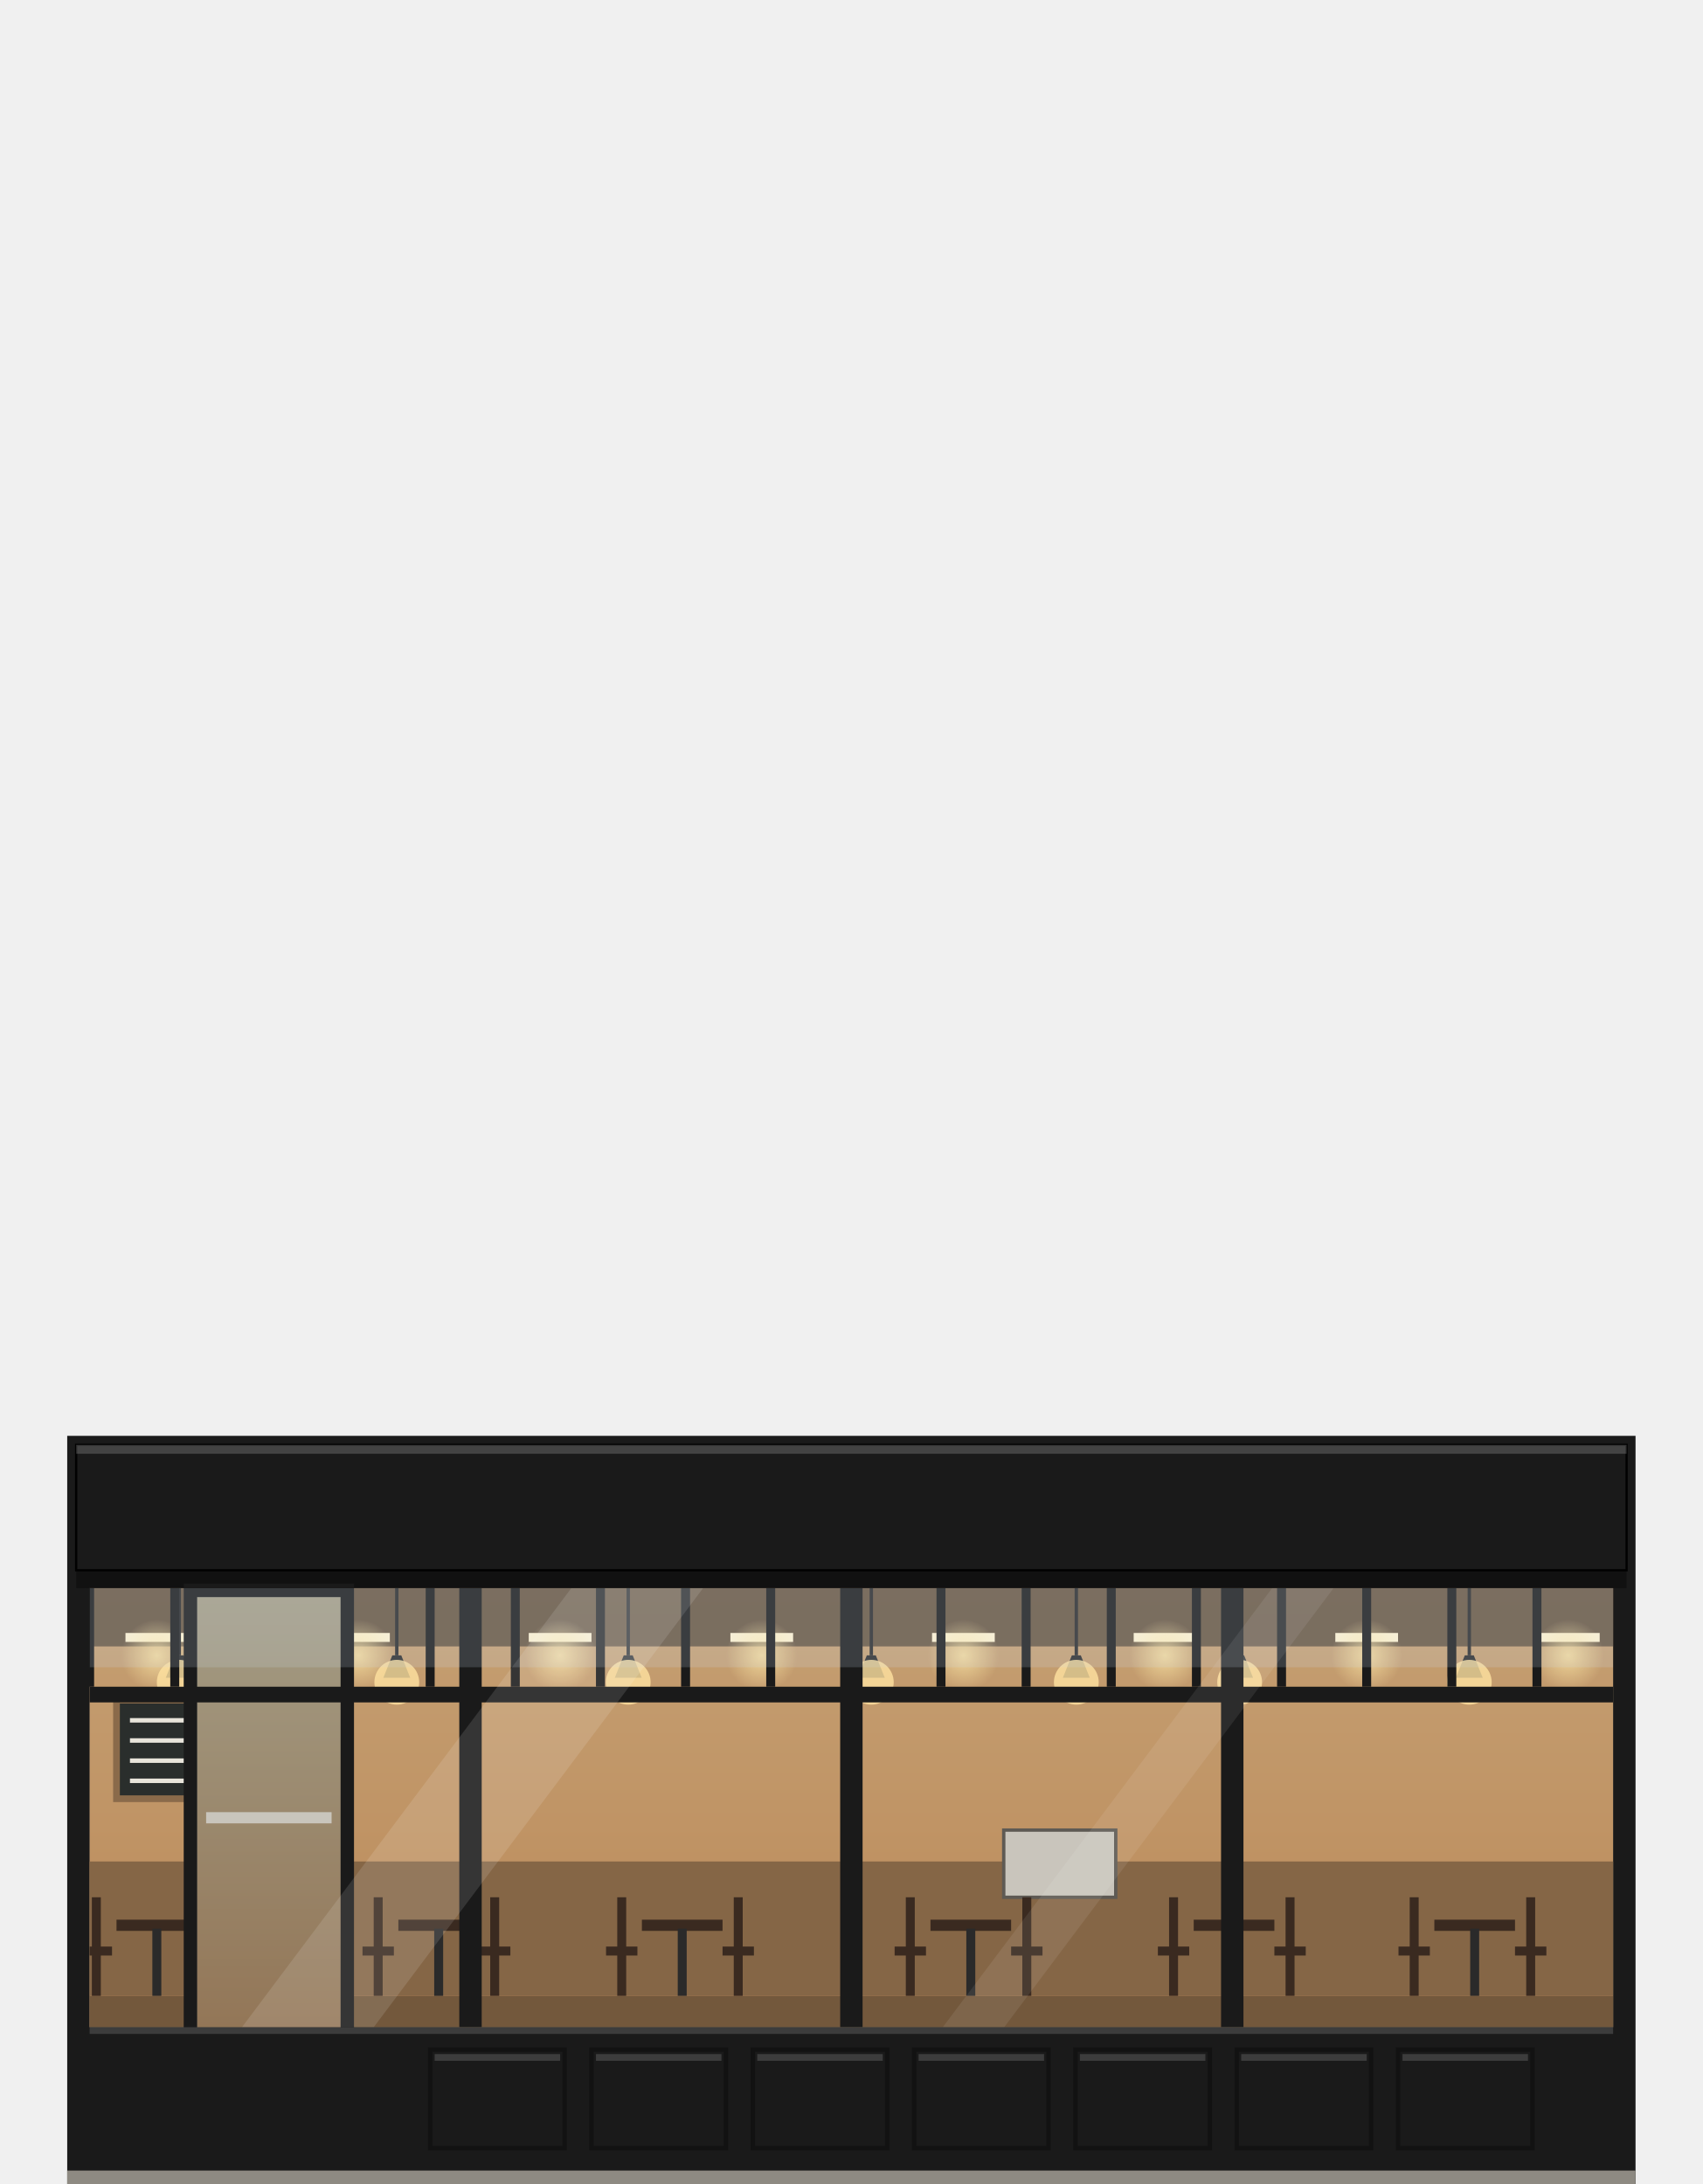
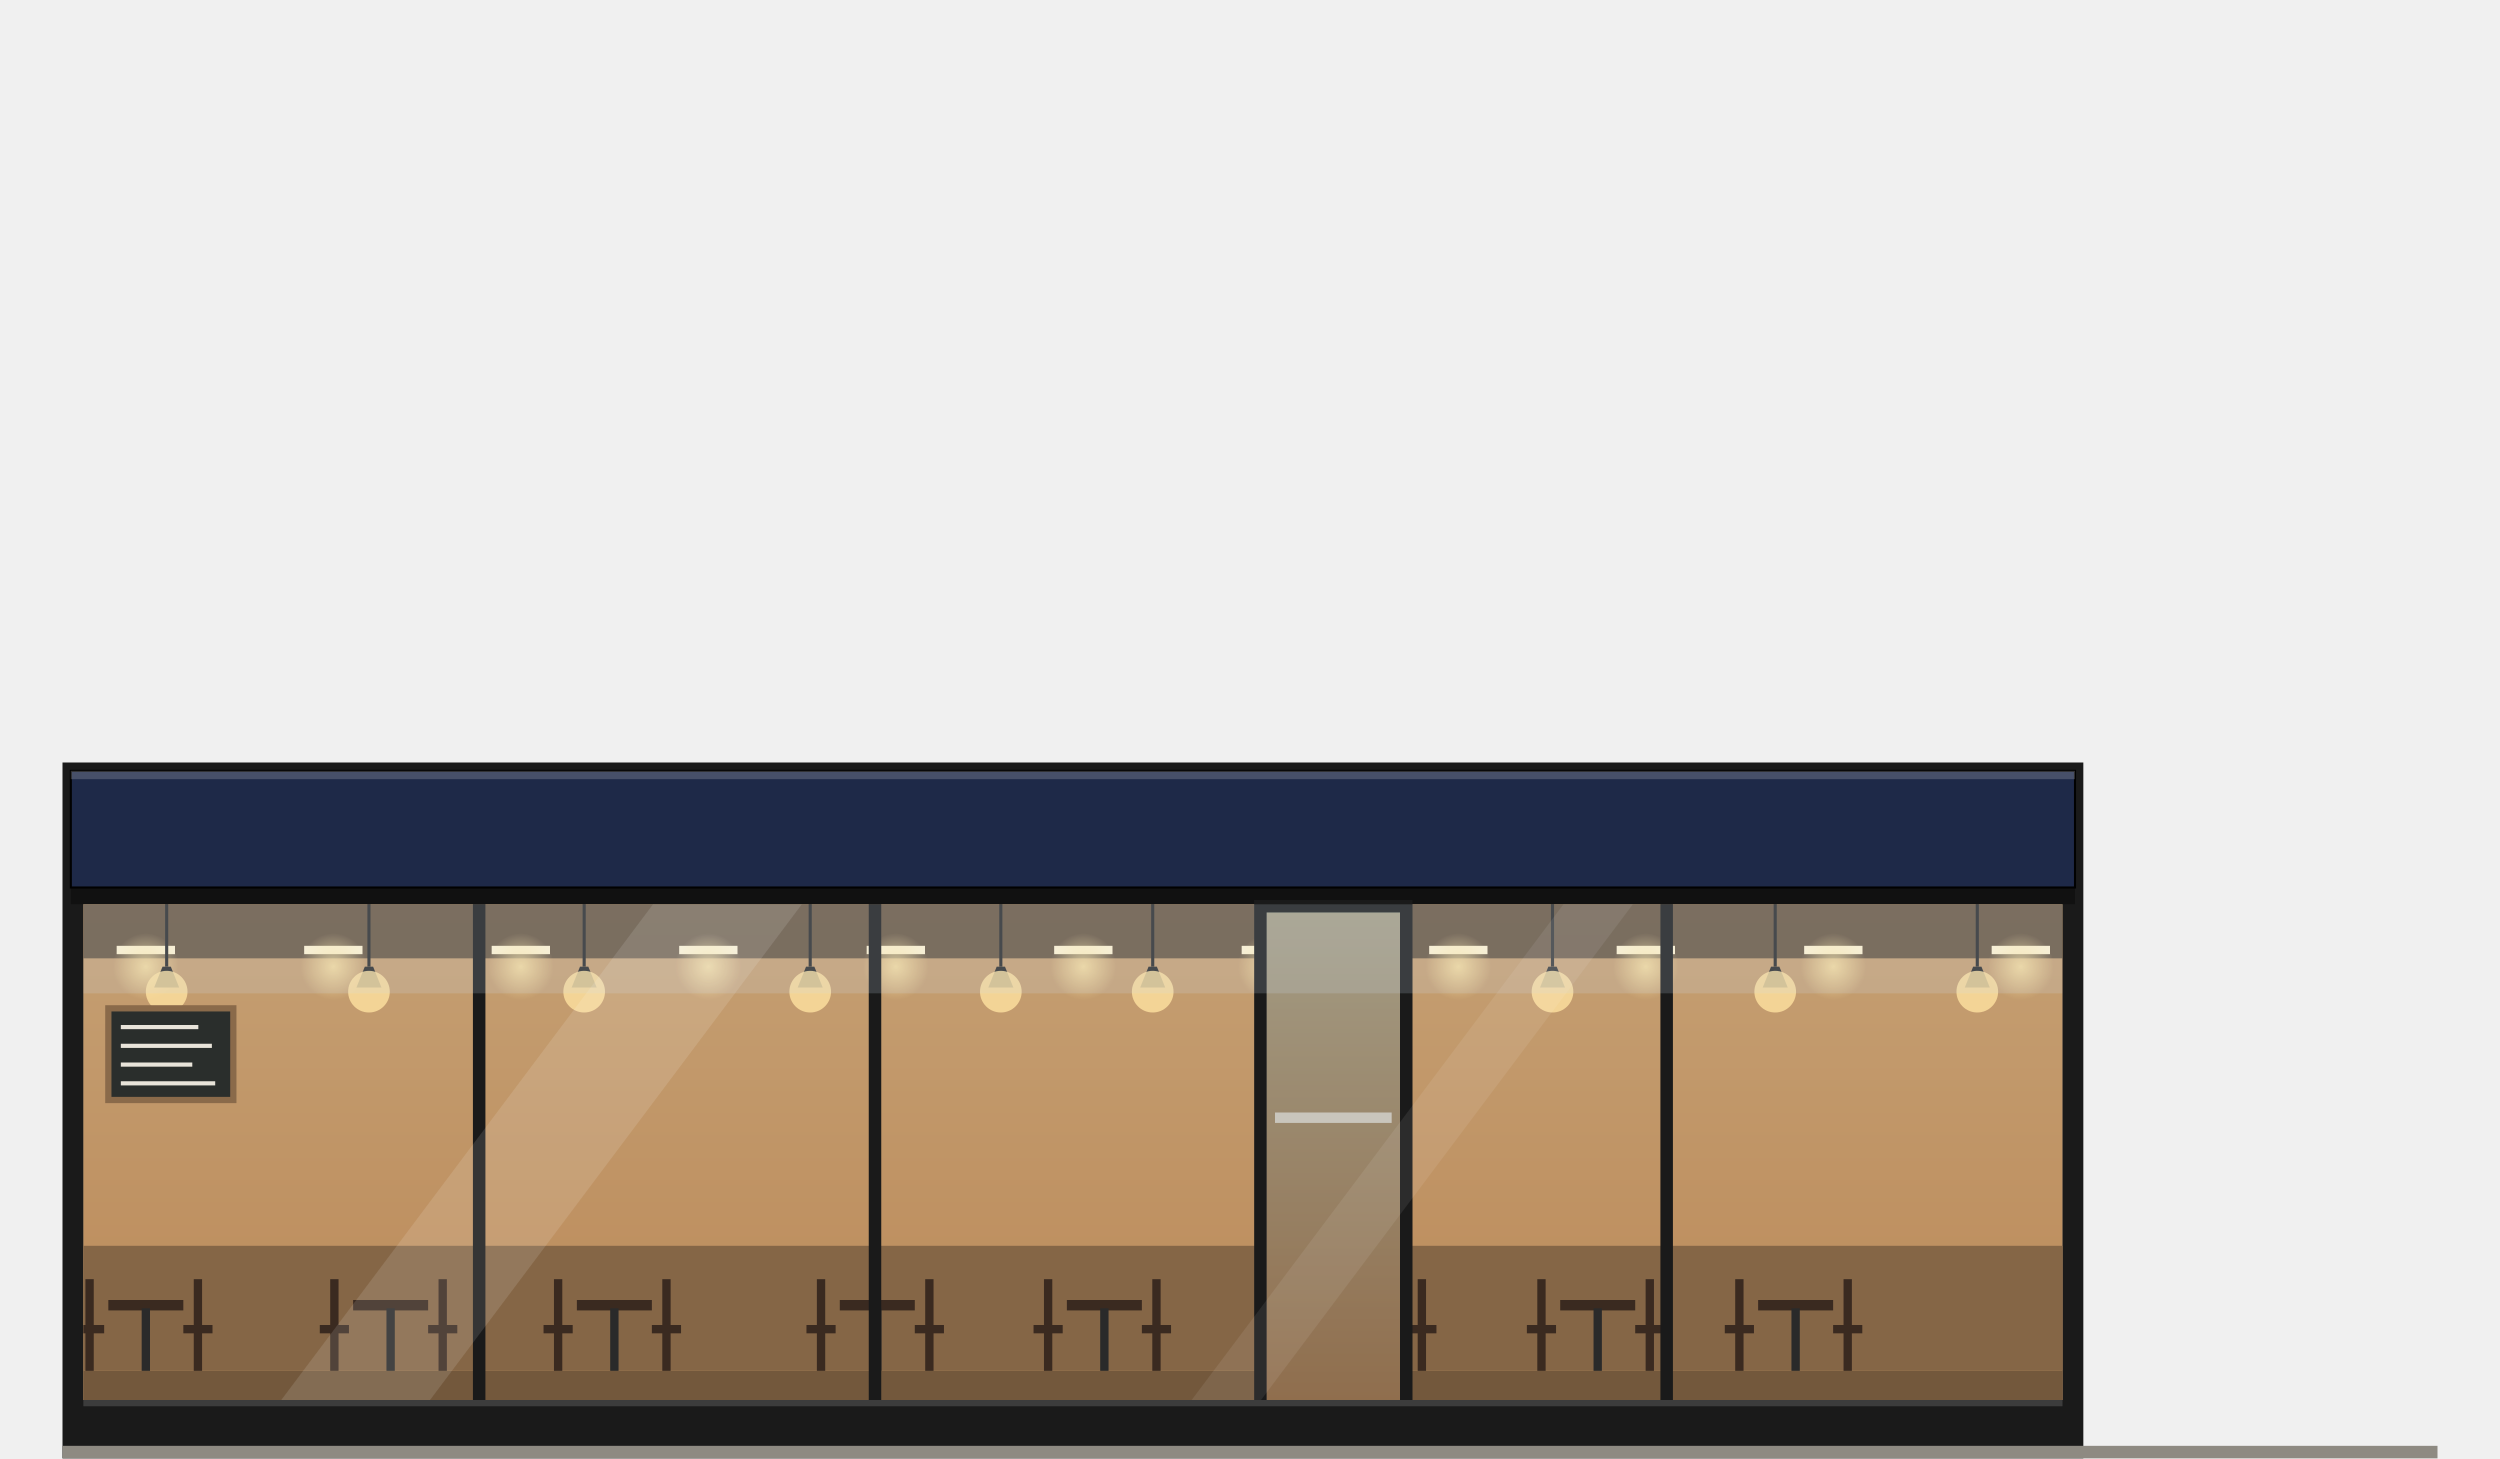
- <svg xmlns="http://www.w3.org/2000/svg" width="760.0" height="975.0" viewBox="0 0 760.0 975.0">
+ <svg xmlns="http://www.w3.org/2000/svg" width="1200.0" height="700.0" viewBox="0 0 1200.0 700.0">
  <defs>
    <linearGradient id="glass" x1="0" y1="0" x2="0" y2="1">
      <stop offset="0" stop-color="#C4E0EC" />
      <stop offset="1" stop-color="#557A90" />
    </linearGradient>
    <linearGradient id="shade" x1="0" y1="0" x2="0" y2="1">
      <stop offset="0" stop-color="#FFFFFF" stop-opacity="0.1" />
      <stop offset="1" stop-color="#000000" stop-opacity="0.16" />
    </linearGradient>
    <radialGradient id="glow">
      <stop offset="0" stop-color="#FFE9A8" stop-opacity="0.75" />
      <stop offset="1" stop-color="#FFE9A8" stop-opacity="0" />
    </radialGradient>
    <linearGradient id="warm" x1="0" y1="0" x2="0" y2="1">
      <stop offset="0" stop-color="#FFE7B5" />
      <stop offset="1" stop-color="#D98E4A" />
    </linearGradient>
    <linearGradient id="drop" x1="0" y1="0" x2="0" y2="1">
      <stop offset="0" stop-color="#2A1408" stop-opacity="0.3" />
      <stop offset="1" stop-color="#2A1408" stop-opacity="0" />
    </linearGradient>
    <linearGradient id="sun" x1="0" y1="0" x2="1" y2="0">
      <stop offset="0" stop-color="#FFE6B8" stop-opacity="0.14" />
      <stop offset="0.5" stop-color="#FFE6B8" stop-opacity="0" />
      <stop offset="1" stop-color="#1A0C14" stop-opacity="0.12" />
    </linearGradient>
    <radialGradient id="pumpkin_glow">
      <stop offset="0" stop-color="#FFB347" stop-opacity="0.6" />
      <stop offset="1" stop-color="#FFB347" stop-opacity="0" />
    </radialGradient>
  </defs>
-   <rect x="30.0" y="641.0" width="700.0" height="334.0" fill="#1A1A1A" />
-   <rect x="34.0" y="645.0" width="692.0" height="56.0" fill="#1A1A1A" stroke="#000000" stroke-width="1.0" opacity="0.95" />
-   <rect x="34.0" y="645.0" width="692.0" height="4.0" fill="#FFFFFF" opacity="0.18" />
-   <rect x="34.0" y="701.0" width="692.0" height="8.0" fill="#000000" opacity="0.35" />
-   <rect x="40.0" y="709.0" width="680.0" height="196.0" fill="#2F3A41" />
+   <rect x="30.0" y="366.0" width="970.0" height="334.0" fill="#1A1A1A" />
+   <rect x="34.0" y="370.0" width="962.0" height="56.0" fill="#1E2A4A" stroke="#000000" stroke-width="1.0" opacity="0.95" />
+   <rect x="34.0" y="370.0" width="962.0" height="4.0" fill="#FFFFFF" opacity="0.18" />
+   <rect x="34.0" y="426.0" width="962.0" height="8.0" fill="#000000" opacity="0.35" />
+   <rect x="40.0" y="434.0" width="950.0" height="238.0" fill="#2F3A41" />
  <clipPath id="in1">
-     <rect x="40.0" y="709.0" width="680.0" height="196.0" />
+     <rect x="40.0" y="434.0" width="950.0" height="238.0" />
  </clipPath>
  <g clip-path="url(#in1)">
-     <rect x="40.0" y="709.0" width="680.0" height="196.0" fill="#b1885d" />
-     <rect x="40.0" y="709.0" width="680.0" height="196.0" fill="url(#warm)" opacity="0.25" />
-     <rect x="40.0" y="709.0" width="680.0" height="26.0" fill="#1E1A18" opacity="0.55" />
-     <rect x="56.0" y="729.0" width="28.0" height="4.0" fill="#FFF2D0" />
-     <circle cx="70.0" cy="739.0" r="16.0" fill="url(#glow)" />
-     <rect x="146.0" y="729.0" width="28.0" height="4.0" fill="#FFF2D0" />
-     <circle cx="160.0" cy="739.0" r="16.0" fill="url(#glow)" />
-     <rect x="236.0" y="729.0" width="28.0" height="4.0" fill="#FFF2D0" />
-     <circle cx="250.0" cy="739.0" r="16.0" fill="url(#glow)" />
-     <rect x="326.0" y="729.0" width="28.0" height="4.0" fill="#FFF2D0" />
-     <circle cx="340.0" cy="739.0" r="16.0" fill="url(#glow)" />
-     <rect x="416.0" y="729.0" width="28.0" height="4.0" fill="#FFF2D0" />
-     <circle cx="430.0" cy="739.0" r="16.0" fill="url(#glow)" />
-     <rect x="506.0" y="729.0" width="28.0" height="4.0" fill="#FFF2D0" />
-     <circle cx="520.0" cy="739.0" r="16.0" fill="url(#glow)" />
-     <rect x="596.0" y="729.0" width="28.0" height="4.0" fill="#FFF2D0" />
-     <circle cx="610.0" cy="739.0" r="16.0" fill="url(#glow)" />
-     <rect x="686.0" y="729.0" width="28.0" height="4.0" fill="#FFF2D0" />
-     <circle cx="700.0" cy="739.0" r="16.0" fill="url(#glow)" />
-     <rect x="40.0" y="891.0" width="680.0" height="14.0" fill="#73583c" />
-     <path d="M80.0 709.0 V739.0" fill="none" stroke="#2A2A2A" stroke-width="1.5" />
-     <path d="M74.0 749.0 l12 0 l-4 -10 l-4 0 z" fill="#2A2A2A" />
-     <circle cx="80.0" cy="751.0" r="10.0" fill="#FFE2A0" opacity="0.8" />
-     <path d="M177.1 709.0 V739.0" fill="none" stroke="#2A2A2A" stroke-width="1.5" />
-     <path d="M171.1 749.0 l12 0 l-4 -10 l-4 0 z" fill="#2A2A2A" />
-     <circle cx="177.1" cy="751.0" r="10.0" fill="#FFE2A0" opacity="0.8" />
-     <path d="M280.4 709.0 V739.0" fill="none" stroke="#2A2A2A" stroke-width="1.5" />
-     <path d="M274.4 749.0 l12 0 l-4 -10 l-4 0 z" fill="#2A2A2A" />
-     <circle cx="280.4" cy="751.0" r="10.0" fill="#FFE2A0" opacity="0.8" />
-     <path d="M388.9 709.0 V739.0" fill="none" stroke="#2A2A2A" stroke-width="1.5" />
-     <path d="M382.9 749.0 l12 0 l-4 -10 l-4 0 z" fill="#2A2A2A" />
-     <circle cx="388.9" cy="751.0" r="10.0" fill="#FFE2A0" opacity="0.8" />
-     <path d="M480.4 709.0 V739.0" fill="none" stroke="#2A2A2A" stroke-width="1.5" />
-     <path d="M474.4 749.0 l12 0 l-4 -10 l-4 0 z" fill="#2A2A2A" />
-     <circle cx="480.4" cy="751.0" r="10.0" fill="#FFE2A0" opacity="0.8" />
-     <path d="M553.3 709.0 V739.0" fill="none" stroke="#2A2A2A" stroke-width="1.5" />
-     <path d="M547.3 749.0 l12 0 l-4 -10 l-4 0 z" fill="#2A2A2A" />
-     <circle cx="553.3" cy="751.0" r="10.0" fill="#FFE2A0" opacity="0.8" />
-     <path d="M655.8 709.0 V739.0" fill="none" stroke="#2A2A2A" stroke-width="1.5" />
-     <path d="M649.8 749.0 l12 0 l-4 -10 l-4 0 z" fill="#2A2A2A" />
-     <circle cx="655.8" cy="751.0" r="10.0" fill="#FFE2A0" opacity="0.8" />
-     <rect x="40.0" y="831.0" width="680.0" height="60.0" fill="#856646" />
-     <rect x="448.0" y="817.0" width="50.0" height="30.0" fill="#C9C5BC" stroke="#5E5A54" stroke-width="1.5" />
-     <rect x="52.0" y="759.0" width="60.0" height="44.0" fill="#2A2E2C" stroke="#8A6A4A" stroke-width="3.0" />
-     <rect x="58.0" y="767.0" width="44.3" height="2.0" fill="#E8E4DA" />
-     <rect x="58.0" y="776.0" width="38.8" height="2.0" fill="#E8E4DA" />
-     <rect x="58.0" y="785.0" width="34.1" height="2.0" fill="#E8E4DA" />
-     <rect x="58.0" y="794.0" width="37.2" height="2.0" fill="#E8E4DA" />
-     <rect x="52.0" y="857.0" width="36.0" height="5.0" fill="#3A2A20" />
-     <rect x="68.0" y="861.0" width="4.0" height="30.0" fill="#2A2A2A" />
-     <rect x="41.0" y="847.0" width="4.0" height="44.0" fill="#3A2A20" />
-     <rect x="36.0" y="869.0" width="14.0" height="4.0" fill="#3A2A20" />
-     <rect x="93.0" y="847.0" width="4.0" height="44.0" fill="#3A2A20" />
-     <rect x="88.0" y="869.0" width="14.0" height="4.0" fill="#3A2A20" />
-     <rect x="177.8" y="857.0" width="36.0" height="5.0" fill="#3A2A20" />
-     <rect x="193.8" y="861.0" width="4.0" height="30.0" fill="#2A2A2A" />
-     <rect x="166.8" y="847.0" width="4.0" height="44.0" fill="#3A2A20" />
-     <rect x="161.8" y="869.0" width="14.0" height="4.0" fill="#3A2A20" />
-     <rect x="218.8" y="847.0" width="4.0" height="44.0" fill="#3A2A20" />
-     <rect x="213.8" y="869.0" width="14.0" height="4.0" fill="#3A2A20" />
-     <rect x="286.5" y="857.0" width="36.0" height="5.0" fill="#3A2A20" />
-     <rect x="302.5" y="861.0" width="4.0" height="30.0" fill="#2A2A2A" />
-     <rect x="275.5" y="847.0" width="4.0" height="44.0" fill="#3A2A20" />
-     <rect x="270.5" y="869.0" width="14.0" height="4.0" fill="#3A2A20" />
-     <rect x="327.5" y="847.0" width="4.0" height="44.0" fill="#3A2A20" />
-     <rect x="322.5" y="869.0" width="14.0" height="4.0" fill="#3A2A20" />
-     <rect x="415.3" y="857.0" width="36.0" height="5.0" fill="#3A2A20" />
-     <rect x="431.3" y="861.0" width="4.0" height="30.0" fill="#2A2A2A" />
-     <rect x="404.3" y="847.0" width="4.0" height="44.0" fill="#3A2A20" />
-     <rect x="399.3" y="869.0" width="14.0" height="4.0" fill="#3A2A20" />
-     <rect x="456.3" y="847.0" width="4.0" height="44.0" fill="#3A2A20" />
-     <rect x="451.3" y="869.0" width="14.0" height="4.0" fill="#3A2A20" />
-     <rect x="532.8" y="857.0" width="36.0" height="5.0" fill="#3A2A20" />
-     <rect x="548.8" y="861.0" width="4.0" height="30.0" fill="#2A2A2A" />
-     <rect x="521.8" y="847.0" width="4.0" height="44.0" fill="#3A2A20" />
-     <rect x="516.8" y="869.0" width="14.0" height="4.0" fill="#3A2A20" />
-     <rect x="573.8" y="847.0" width="4.0" height="44.0" fill="#3A2A20" />
-     <rect x="568.8" y="869.0" width="14.0" height="4.0" fill="#3A2A20" />
-     <rect x="640.2" y="857.0" width="36.0" height="5.0" fill="#3A2A20" />
-     <rect x="656.2" y="861.0" width="4.0" height="30.0" fill="#2A2A2A" />
-     <rect x="629.2" y="847.0" width="4.0" height="44.0" fill="#3A2A20" />
-     <rect x="624.2" y="869.0" width="14.0" height="4.0" fill="#3A2A20" />
-     <rect x="681.2" y="847.0" width="4.0" height="44.0" fill="#3A2A20" />
-     <rect x="676.2" y="869.0" width="14.0" height="4.0" fill="#3A2A20" />
+     <rect x="40.0" y="434.0" width="950.0" height="238.0" fill="#b1885d" />
+     <rect x="40.0" y="434.0" width="950.0" height="238.0" fill="url(#warm)" opacity="0.25" />
+     <rect x="40.0" y="434.0" width="950.0" height="26.0" fill="#1E1A18" opacity="0.55" />
+     <rect x="56.0" y="454.0" width="28.0" height="4.0" fill="#FFF2D0" />
+     <circle cx="70.0" cy="464.0" r="16.0" fill="url(#glow)" />
+     <rect x="146.0" y="454.0" width="28.0" height="4.0" fill="#FFF2D0" />
+     <circle cx="160.0" cy="464.0" r="16.0" fill="url(#glow)" />
+     <rect x="236.0" y="454.0" width="28.0" height="4.0" fill="#FFF2D0" />
+     <circle cx="250.0" cy="464.0" r="16.0" fill="url(#glow)" />
+     <rect x="326.0" y="454.0" width="28.0" height="4.0" fill="#FFF2D0" />
+     <circle cx="340.0" cy="464.0" r="16.0" fill="url(#glow)" />
+     <rect x="416.0" y="454.0" width="28.0" height="4.0" fill="#FFF2D0" />
+     <circle cx="430.0" cy="464.0" r="16.0" fill="url(#glow)" />
+     <rect x="506.0" y="454.0" width="28.0" height="4.0" fill="#FFF2D0" />
+     <circle cx="520.0" cy="464.0" r="16.0" fill="url(#glow)" />
+     <rect x="596.0" y="454.0" width="28.0" height="4.0" fill="#FFF2D0" />
+     <circle cx="610.0" cy="464.0" r="16.0" fill="url(#glow)" />
+     <rect x="686.0" y="454.0" width="28.0" height="4.0" fill="#FFF2D0" />
+     <circle cx="700.0" cy="464.0" r="16.0" fill="url(#glow)" />
+     <rect x="776.0" y="454.0" width="28.0" height="4.0" fill="#FFF2D0" />
+     <circle cx="790.0" cy="464.0" r="16.0" fill="url(#glow)" />
+     <rect x="866.0" y="454.0" width="28.0" height="4.0" fill="#FFF2D0" />
+     <circle cx="880.0" cy="464.0" r="16.0" fill="url(#glow)" />
+     <rect x="956.0" y="454.0" width="28.0" height="4.0" fill="#FFF2D0" />
+     <circle cx="970.0" cy="464.0" r="16.0" fill="url(#glow)" />
+     <rect x="40.0" y="658.0" width="950.0" height="14.0" fill="#73583c" />
+     <path d="M80.0 434.0 V464.0" fill="none" stroke="#2A2A2A" stroke-width="1.5" />
+     <path d="M74.0 474.0 l12 0 l-4 -10 l-4 0 z" fill="#2A2A2A" />
+     <circle cx="80.0" cy="476.0" r="10.0" fill="#FFE2A0" opacity="0.8" />
+     <path d="M177.1 434.0 V464.0" fill="none" stroke="#2A2A2A" stroke-width="1.5" />
+     <path d="M171.1 474.0 l12 0 l-4 -10 l-4 0 z" fill="#2A2A2A" />
+     <circle cx="177.1" cy="476.0" r="10.0" fill="#FFE2A0" opacity="0.8" />
+     <path d="M280.4 434.0 V464.0" fill="none" stroke="#2A2A2A" stroke-width="1.5" />
+     <path d="M274.4 474.0 l12 0 l-4 -10 l-4 0 z" fill="#2A2A2A" />
+     <circle cx="280.4" cy="476.0" r="10.0" fill="#FFE2A0" opacity="0.8" />
+     <path d="M388.9 434.0 V464.0" fill="none" stroke="#2A2A2A" stroke-width="1.5" />
+     <path d="M382.9 474.0 l12 0 l-4 -10 l-4 0 z" fill="#2A2A2A" />
+     <circle cx="388.9" cy="476.0" r="10.0" fill="#FFE2A0" opacity="0.8" />
+     <path d="M480.4 434.0 V464.0" fill="none" stroke="#2A2A2A" stroke-width="1.5" />
+     <path d="M474.4 474.0 l12 0 l-4 -10 l-4 0 z" fill="#2A2A2A" />
+     <circle cx="480.4" cy="476.0" r="10.0" fill="#FFE2A0" opacity="0.8" />
+     <path d="M553.3 434.0 V464.0" fill="none" stroke="#2A2A2A" stroke-width="1.5" />
+     <path d="M547.3 474.0 l12 0 l-4 -10 l-4 0 z" fill="#2A2A2A" />
+     <circle cx="553.3" cy="476.0" r="10.0" fill="#FFE2A0" opacity="0.8" />
+     <path d="M655.8 434.0 V464.0" fill="none" stroke="#2A2A2A" stroke-width="1.5" />
+     <path d="M649.8 474.0 l12 0 l-4 -10 l-4 0 z" fill="#2A2A2A" />
+     <circle cx="655.8" cy="476.0" r="10.0" fill="#FFE2A0" opacity="0.8" />
+     <path d="M745.2 434.0 V464.0" fill="none" stroke="#2A2A2A" stroke-width="1.5" />
+     <path d="M739.2 474.0 l12 0 l-4 -10 l-4 0 z" fill="#2A2A2A" />
+     <circle cx="745.2" cy="476.0" r="10.0" fill="#FFE2A0" opacity="0.8" />
+     <path d="M852.1 434.0 V464.0" fill="none" stroke="#2A2A2A" stroke-width="1.5" />
+     <path d="M846.1 474.0 l12 0 l-4 -10 l-4 0 z" fill="#2A2A2A" />
+     <circle cx="852.1" cy="476.0" r="10.0" fill="#FFE2A0" opacity="0.8" />
+     <path d="M949.1 434.0 V464.0" fill="none" stroke="#2A2A2A" stroke-width="1.5" />
+     <path d="M943.1 474.0 l12 0 l-4 -10 l-4 0 z" fill="#2A2A2A" />
+     <circle cx="949.1" cy="476.0" r="10.0" fill="#FFE2A0" opacity="0.8" />
+     <rect x="40.0" y="598.0" width="950.0" height="60.0" fill="#856646" />
+     <rect x="610.0" y="584.0" width="50.0" height="30.0" fill="#C9C5BC" stroke="#5E5A54" stroke-width="1.5" />
+     <rect x="52.0" y="484.0" width="60.0" height="44.0" fill="#2A2E2C" stroke="#8A6A4A" stroke-width="3.0" />
+     <rect x="58.0" y="492.0" width="37.2" height="2.0" fill="#E8E4DA" />
+     <rect x="58.0" y="501.0" width="43.7" height="2.0" fill="#E8E4DA" />
+     <rect x="58.0" y="510.0" width="34.3" height="2.0" fill="#E8E4DA" />
+     <rect x="58.0" y="519.0" width="45.3" height="2.0" fill="#E8E4DA" />
+     <rect x="52.0" y="624.0" width="36.0" height="5.0" fill="#3A2A20" />
+     <rect x="68.0" y="628.0" width="4.0" height="30.0" fill="#2A2A2A" />
+     <rect x="41.0" y="614.0" width="4.0" height="44.0" fill="#3A2A20" />
+     <rect x="36.0" y="636.0" width="14.0" height="4.0" fill="#3A2A20" />
+     <rect x="93.0" y="614.0" width="4.0" height="44.0" fill="#3A2A20" />
+     <rect x="88.0" y="636.0" width="14.0" height="4.0" fill="#3A2A20" />
+     <rect x="169.5" y="624.0" width="36.0" height="5.0" fill="#3A2A20" />
+     <rect x="185.5" y="628.0" width="4.0" height="30.0" fill="#2A2A2A" />
+     <rect x="158.5" y="614.0" width="4.0" height="44.0" fill="#3A2A20" />
+     <rect x="153.5" y="636.0" width="14.0" height="4.0" fill="#3A2A20" />
+     <rect x="210.5" y="614.0" width="4.0" height="44.0" fill="#3A2A20" />
+     <rect x="205.5" y="636.0" width="14.0" height="4.0" fill="#3A2A20" />
+     <rect x="276.9" y="624.0" width="36.0" height="5.0" fill="#3A2A20" />
+     <rect x="292.9" y="628.0" width="4.0" height="30.0" fill="#2A2A2A" />
+     <rect x="265.9" y="614.0" width="4.0" height="44.0" fill="#3A2A20" />
+     <rect x="260.9" y="636.0" width="14.0" height="4.0" fill="#3A2A20" />
+     <rect x="317.9" y="614.0" width="4.0" height="44.0" fill="#3A2A20" />
+     <rect x="312.9" y="636.0" width="14.0" height="4.0" fill="#3A2A20" />
+     <rect x="403.1" y="624.0" width="36.0" height="5.0" fill="#3A2A20" />
+     <rect x="419.1" y="628.0" width="4.0" height="30.0" fill="#2A2A2A" />
+     <rect x="392.1" y="614.0" width="4.0" height="44.0" fill="#3A2A20" />
+     <rect x="387.1" y="636.0" width="14.0" height="4.0" fill="#3A2A20" />
+     <rect x="444.1" y="614.0" width="4.0" height="44.0" fill="#3A2A20" />
+     <rect x="439.1" y="636.0" width="14.0" height="4.0" fill="#3A2A20" />
+     <rect x="512.1" y="624.0" width="36.0" height="5.0" fill="#3A2A20" />
+     <rect x="528.1" y="628.0" width="4.0" height="30.0" fill="#2A2A2A" />
+     <rect x="501.1" y="614.0" width="4.0" height="44.0" fill="#3A2A20" />
+     <rect x="496.1" y="636.0" width="14.0" height="4.0" fill="#3A2A20" />
+     <rect x="553.1" y="614.0" width="4.0" height="44.0" fill="#3A2A20" />
+     <rect x="548.1" y="636.0" width="14.0" height="4.0" fill="#3A2A20" />
+     <rect x="639.5" y="624.0" width="36.0" height="5.0" fill="#3A2A20" />
+     <rect x="655.5" y="628.0" width="4.0" height="30.0" fill="#2A2A2A" />
+     <rect x="628.5" y="614.0" width="4.0" height="44.0" fill="#3A2A20" />
+     <rect x="623.5" y="636.0" width="14.0" height="4.0" fill="#3A2A20" />
+     <rect x="680.5" y="614.0" width="4.0" height="44.0" fill="#3A2A20" />
+     <rect x="675.5" y="636.0" width="14.0" height="4.0" fill="#3A2A20" />
+     <rect x="748.9" y="624.0" width="36.0" height="5.0" fill="#3A2A20" />
+     <rect x="764.9" y="628.0" width="4.0" height="30.0" fill="#2A2A2A" />
+     <rect x="737.9" y="614.0" width="4.0" height="44.0" fill="#3A2A20" />
+     <rect x="732.9" y="636.0" width="14.0" height="4.0" fill="#3A2A20" />
+     <rect x="789.9" y="614.0" width="4.0" height="44.0" fill="#3A2A20" />
+     <rect x="784.9" y="636.0" width="14.0" height="4.0" fill="#3A2A20" />
+     <rect x="843.9" y="624.0" width="36.0" height="5.0" fill="#3A2A20" />
+     <rect x="859.9" y="628.0" width="4.0" height="30.0" fill="#2A2A2A" />
+     <rect x="832.9" y="614.0" width="4.0" height="44.0" fill="#3A2A20" />
+     <rect x="827.9" y="636.0" width="14.0" height="4.0" fill="#3A2A20" />
+     <rect x="884.9" y="614.0" width="4.0" height="44.0" fill="#3A2A20" />
+     <rect x="879.9" y="636.0" width="14.0" height="4.0" fill="#3A2A20" />
  </g>
-   <rect x="82.0" y="707.0" width="76.0" height="262.0" fill="#1A1A1A" />
-   <rect x="88.0" y="713.0" width="64.0" height="250.0" fill="#33404A" />
-   <rect x="88.0" y="713.0" width="64.0" height="250.0" fill="url(#warm)" opacity="0.55" />
-   <rect x="92.0" y="809.0" width="56.0" height="5.0" fill="#C9C5BC" />
-   <rect x="205.0" y="709.0" width="10.0" height="196.0" fill="#1A1A1A" />
-   <rect x="375.0" y="709.0" width="10.0" height="196.0" fill="#1A1A1A" />
-   <rect x="545.0" y="709.0" width="10.0" height="196.0" fill="#1A1A1A" />
-   <rect x="40.0" y="753.0" width="680.0" height="7.0" fill="#1A1A1A" />
-   <rect x="38.0" y="709.0" width="4.0" height="44.0" fill="#1A1A1A" />
-   <rect x="76.0" y="709.0" width="4.0" height="44.0" fill="#1A1A1A" />
-   <rect x="190.0" y="709.0" width="4.0" height="44.0" fill="#1A1A1A" />
-   <rect x="228.0" y="709.0" width="4.0" height="44.0" fill="#1A1A1A" />
-   <rect x="266.0" y="709.0" width="4.0" height="44.0" fill="#1A1A1A" />
-   <rect x="304.0" y="709.0" width="4.0" height="44.0" fill="#1A1A1A" />
-   <rect x="342.0" y="709.0" width="4.0" height="44.0" fill="#1A1A1A" />
-   <rect x="380.0" y="709.0" width="4.0" height="44.0" fill="#1A1A1A" />
-   <rect x="418.0" y="709.0" width="4.0" height="44.0" fill="#1A1A1A" />
-   <rect x="456.0" y="709.0" width="4.0" height="44.0" fill="#1A1A1A" />
-   <rect x="494.0" y="709.0" width="4.0" height="44.0" fill="#1A1A1A" />
-   <rect x="532.0" y="709.0" width="4.0" height="44.0" fill="#1A1A1A" />
-   <rect x="570.0" y="709.0" width="4.0" height="44.0" fill="#1A1A1A" />
-   <rect x="608.0" y="709.0" width="4.0" height="44.0" fill="#1A1A1A" />
-   <rect x="646.0" y="709.0" width="4.0" height="44.0" fill="#1A1A1A" />
-   <rect x="684.0" y="709.0" width="4.0" height="44.0" fill="#1A1A1A" />
-   <rect x="40.0" y="905.0" width="680.0" height="64.0" fill="#1A1A1A" />
-   <rect x="192.0" y="915.0" width="60.0" height="44.0" fill="none" stroke="#000000" stroke-width="2.0" opacity="0.3" />
-   <rect x="194.0" y="917.0" width="56.0" height="3.0" fill="#FFFFFF" opacity="0.15" />
-   <rect x="264.0" y="915.0" width="60.0" height="44.0" fill="none" stroke="#000000" stroke-width="2.0" opacity="0.3" />
-   <rect x="266.0" y="917.0" width="56.0" height="3.0" fill="#FFFFFF" opacity="0.15" />
-   <rect x="336.0" y="915.0" width="60.0" height="44.0" fill="none" stroke="#000000" stroke-width="2.0" opacity="0.3" />
-   <rect x="338.0" y="917.0" width="56.0" height="3.0" fill="#FFFFFF" opacity="0.15" />
-   <rect x="408.0" y="915.0" width="60.0" height="44.0" fill="none" stroke="#000000" stroke-width="2.0" opacity="0.3" />
-   <rect x="410.0" y="917.0" width="56.0" height="3.0" fill="#FFFFFF" opacity="0.15" />
-   <rect x="480.0" y="915.0" width="60.0" height="44.0" fill="none" stroke="#000000" stroke-width="2.0" opacity="0.3" />
-   <rect x="482.0" y="917.0" width="56.0" height="3.0" fill="#FFFFFF" opacity="0.15" />
-   <rect x="552.0" y="915.0" width="60.0" height="44.0" fill="none" stroke="#000000" stroke-width="2.0" opacity="0.3" />
-   <rect x="554.0" y="917.0" width="56.0" height="3.0" fill="#FFFFFF" opacity="0.15" />
-   <rect x="624.0" y="915.0" width="60.0" height="44.0" fill="none" stroke="#000000" stroke-width="2.0" opacity="0.3" />
-   <rect x="626.0" y="917.0" width="56.0" height="3.0" fill="#FFFFFF" opacity="0.15" />
-   <rect x="40.0" y="905.0" width="680.0" height="3.0" fill="#FFFFFF" opacity="0.15" />
+   <rect x="602.0" y="432.0" width="76.0" height="262.0" fill="#1A1A1A" />
+   <rect x="608.0" y="438.0" width="64.0" height="250.0" fill="#33404A" />
+   <rect x="608.0" y="438.0" width="64.0" height="250.0" fill="url(#warm)" opacity="0.55" />
+   <rect x="612.0" y="534.0" width="56.0" height="5.0" fill="#C9C5BC" />
+   <rect x="227.0" y="434.0" width="6.0" height="238.0" fill="#1A1A1A" />
+   <rect x="417.0" y="434.0" width="6.0" height="238.0" fill="#1A1A1A" />
+   <rect x="797.0" y="434.0" width="6.0" height="238.0" fill="#1A1A1A" />
+   <rect x="40.0" y="672.0" width="950.0" height="22.0" fill="#1A1A1A" />
+   <rect x="40.0" y="672.0" width="950.0" height="3.0" fill="#FFFFFF" opacity="0.15" />
  <clipPath id="pane2">
-     <rect x="40.0" y="709.0" width="680.0" height="196.0" />
+     <rect x="40.0" y="434.0" width="950.0" height="238.0" />
  </clipPath>
  <g clip-path="url(#pane2)">
-     <path d="M108.0 905.0 l147.0 -196.0 l58.8 0 l-147.0 196.0 Z" fill="#FFFFFF" opacity="0.12" />
-     <path d="M420.8 905.0 l147.0 -196.0 l27.4 0 l-147.0 196.0 Z" fill="#FFFFFF" opacity="0.08" />
-     <rect x="40.0" y="709.0" width="680.0" height="35.3" fill="#CFE0EC" opacity="0.18" />
+     <path d="M135.0 672.0 l178.5 -238.0 l71.4 0 l-178.5 238.0 Z" fill="#FFFFFF" opacity="0.12" />
+     <path d="M572.0 672.0 l178.5 -238.0 l33.3 0 l-178.5 238.0 Z" fill="#FFFFFF" opacity="0.08" />
+     <rect x="40.0" y="434.0" width="950.0" height="42.8" fill="#CFE0EC" opacity="0.18" />
  </g>
-   <rect x="30.0" y="969.0" width="700.0" height="6.0" fill="#8E8A82" />
+   <rect x="30.0" y="694.0" width="1140.0" height="6.0" fill="#8E8A82" />
</svg>
